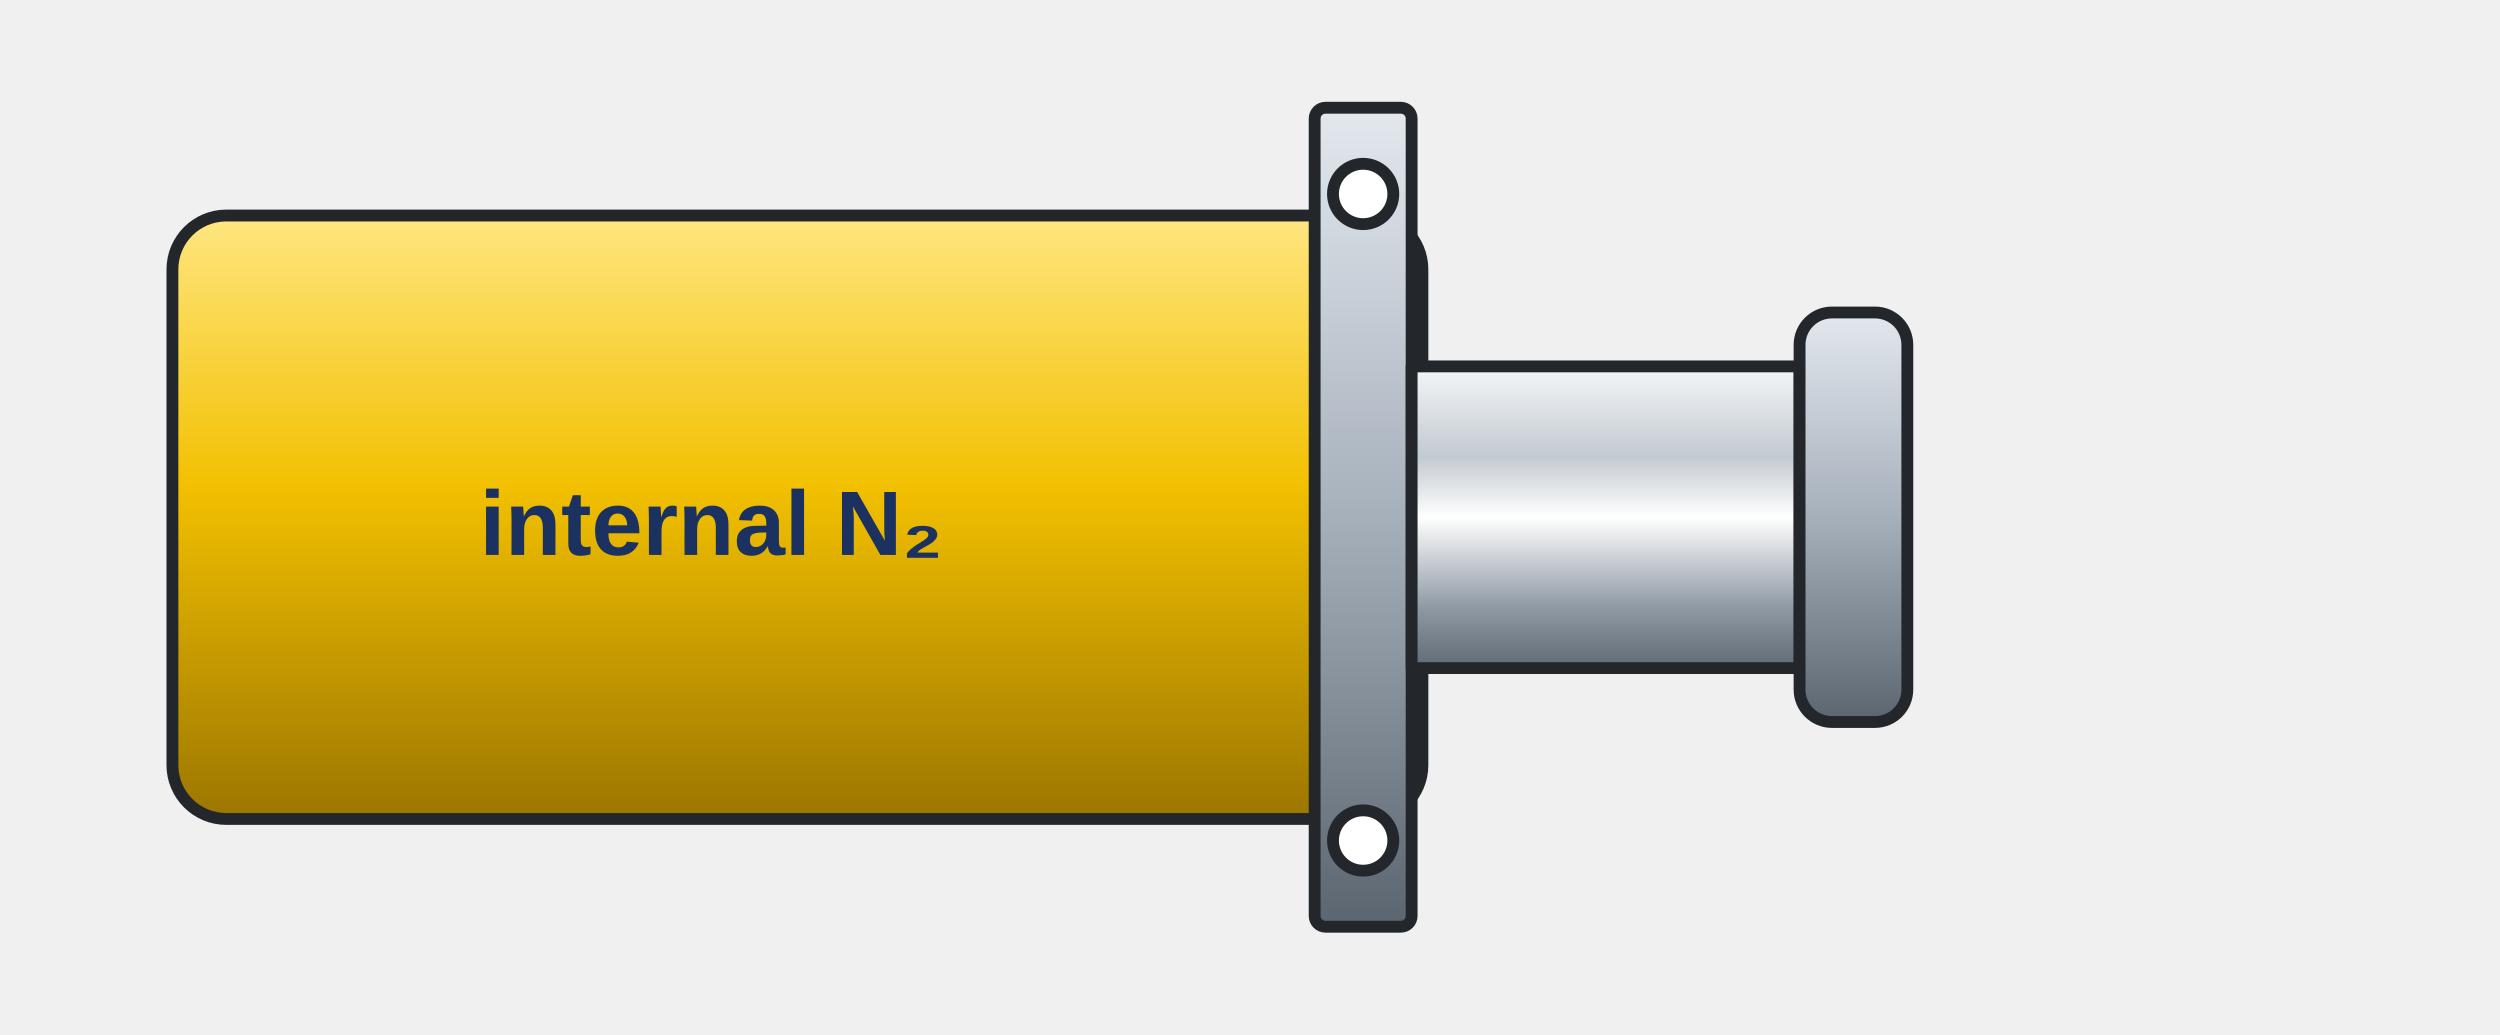
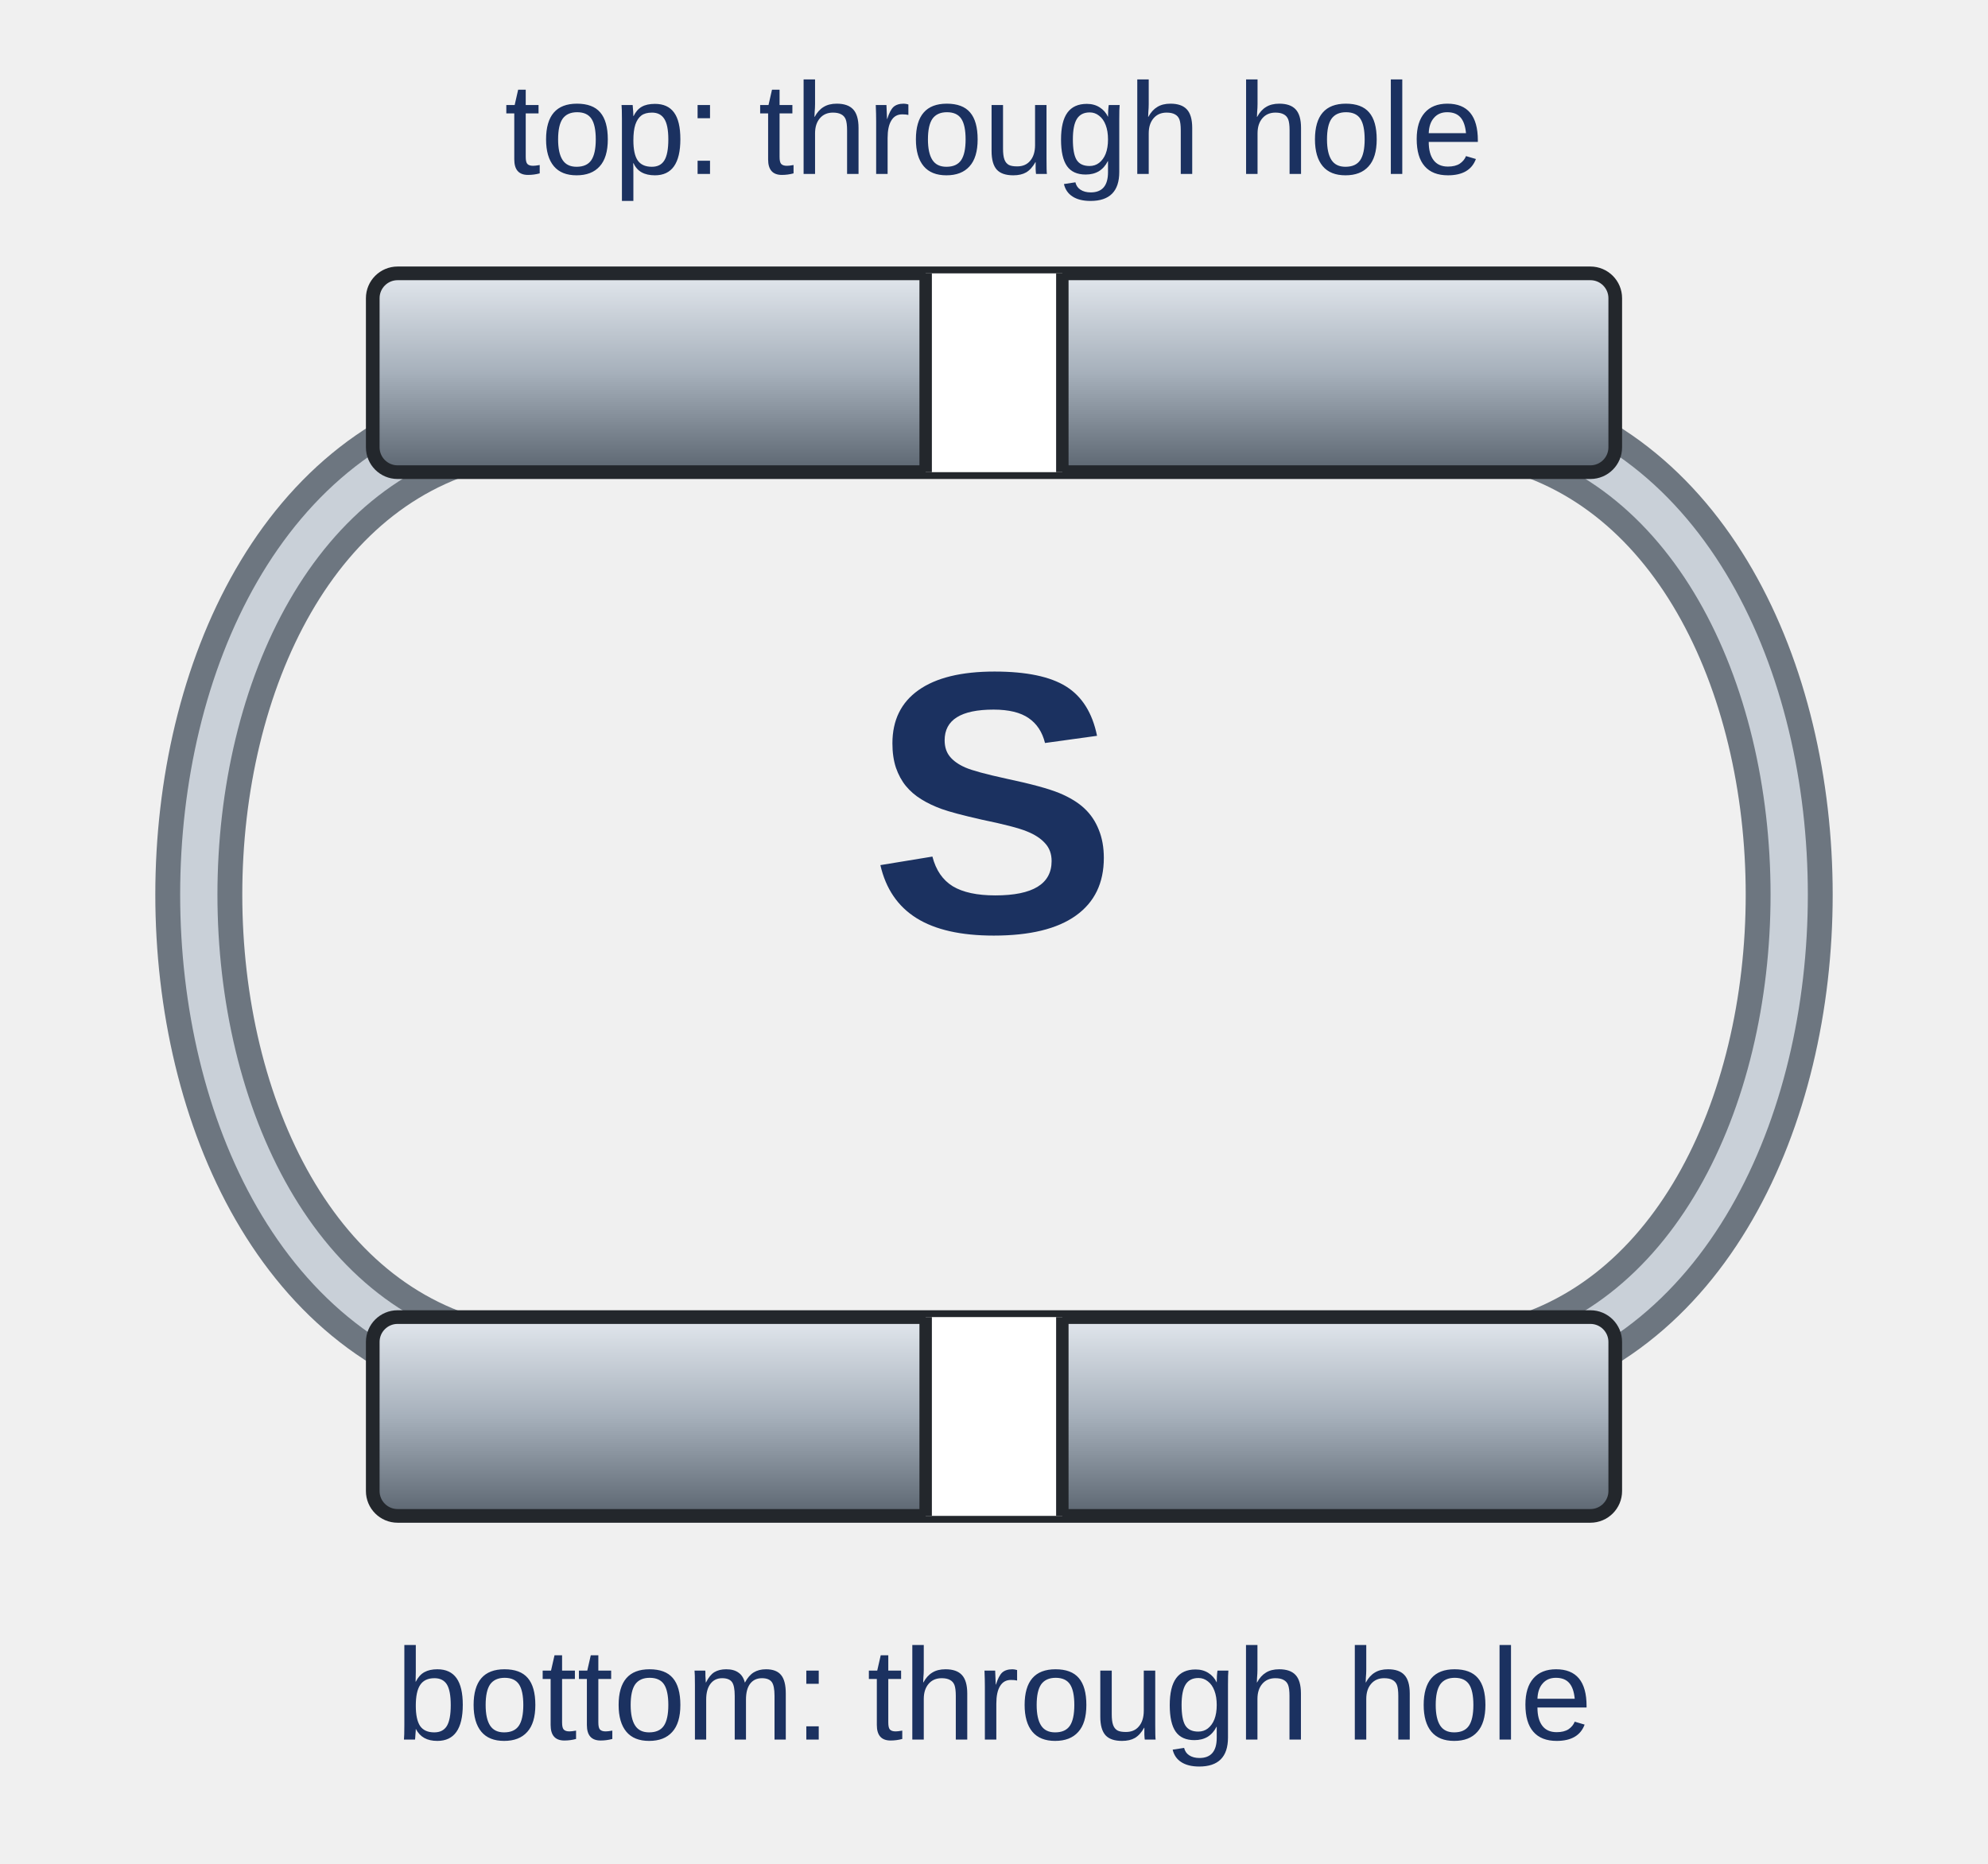
- <svg xmlns="http://www.w3.org/2000/svg" viewBox="4 18 232 96" stroke-linejoin="round">
+ <svg xmlns="http://www.w3.org/2000/svg" viewBox="0 0 160 150">
  <defs>
    <linearGradient id="chrome" x1="0" y1="0" x2="0" y2="1">
      <stop offset="0" stop-color="#f4f6f8" />
      <stop offset=".3" stop-color="#c3cad2" />
      <stop offset=".5" stop-color="#ffffff" />
      <stop offset=".8" stop-color="#8f99a4" />
      <stop offset="1" stop-color="#5f6a75" />
    </linearGradient>
    <linearGradient id="black" x1="0" y1="0" x2="0" y2="1">
      <stop offset="0" stop-color="#6b6f75" />
      <stop offset=".45" stop-color="#2a2d31" />
      <stop offset="1" stop-color="#0d0e10" />
    </linearGradient>
    <linearGradient id="yellow" x1="0" y1="0" x2="0" y2="1">
      <stop offset="0" stop-color="#ffe680" />
      <stop offset=".45" stop-color="#f2c000" />
      <stop offset="1" stop-color="#9c7600" />
    </linearGradient>
    <linearGradient id="blue" x1="0" y1="0" x2="0" y2="1">
      <stop offset="0" stop-color="#8dbbff" />
      <stop offset=".45" stop-color="#1f6fe0" />
      <stop offset="1" stop-color="#0b3a86" />
    </linearGradient>
    <linearGradient id="red" x1="0" y1="0" x2="0" y2="1">
      <stop offset="0" stop-color="#ff8a80" />
      <stop offset=".45" stop-color="#d81c1c" />
      <stop offset="1" stop-color="#761010" />
    </linearGradient>
    <linearGradient id="steel" x1="0" y1="0" x2="0" y2="1">
      <stop offset="0" stop-color="#e3e8ee" />
      <stop offset=".5" stop-color="#a6b0bb" />
      <stop offset="1" stop-color="#5b6570" />
    </linearGradient>
    <linearGradient id="pu" x1="0" y1="0" x2="0" y2="1">
      <stop offset="0" stop-color="#555" />
      <stop offset=".5" stop-color="#1b1b1b" />
      <stop offset="1" stop-color="#000" />
    </linearGradient>
  </defs>
-   <rect x="20.0" y="38.0" width="116.0" height="56.0" rx="5" fill="url(#yellow)" stroke="#23272c" stroke-width="1.1" />
-   <rect x="126.0" y="28.0" width="9.0" height="76.0" rx="1" fill="url(#steel)" stroke="#23272c" stroke-width="1.1" />
-   <circle cx="130.5" cy="36" r="2.8" fill="#fff" stroke="#23272c" stroke-width="1.1" />
-   <circle cx="130.5" cy="96" r="2.8" fill="#fff" stroke="#23272c" stroke-width="1.1" />
-   <rect x="135.0" y="52.0" width="36.0" height="28.0" rx="0" fill="url(#chrome)" stroke="#23272c" stroke-width="1.1" />
-   <rect x="171.0" y="47.0" width="10.0" height="38.0" rx="3" fill="url(#steel)" stroke="#23272c" stroke-width="1.1" />
-   <text x="70" y="69.5" font-size="8.5" font-weight="700" fill="#1B3160" font-family="Arial" text-anchor="middle">internal N₂</text>
+   <path d="M40,34 C8,40 8,104 40,110 M120,34 C152,40 152,104 120,110" fill="none" stroke="#6d7680" stroke-width="7" />
+   <path d="M40,34 C8,40 8,104 40,110 M120,34 C152,40 152,104 120,110" fill="none" stroke="#c9d0d8" stroke-width="3" />
+   <rect x="30.0" y="22.0" width="100.0" height="16.0" rx="2" fill="url(#steel)" stroke="#23272c" stroke-width="1.1" />
+   <rect x="30.0" y="106.0" width="100.0" height="16.0" rx="2" fill="url(#steel)" stroke="#23272c" stroke-width="1.1" />
+   <rect x="74.5" y="22" width="11.0" height="16" fill="#fff" />
+   <line x1="74.5" y1="22" x2="74.5" y2="38" stroke="#23272c" stroke-width="1" />
+   <line x1="85.5" y1="22" x2="85.5" y2="38" stroke="#23272c" stroke-width="1" />
+   <rect x="74.5" y="106" width="11.0" height="16" fill="#fff" />
+   <line x1="74.5" y1="106" x2="74.5" y2="122" stroke="#23272c" stroke-width="1" />
+   <line x1="85.5" y1="106" x2="85.5" y2="122" stroke="#23272c" stroke-width="1" />
+   <text x="80" y="75" font-size="30" font-weight="700" fill="#1B3160" font-family="Arial" text-anchor="middle">S</text>
+   <text x="80" y="14" font-size="10.5" fill="#1B3160" font-family="Arial" text-anchor="middle">top: through hole</text>
+   <text x="80" y="140" font-size="10.5" fill="#1B3160" font-family="Arial" text-anchor="middle">bottom: through hole</text>
</svg>
